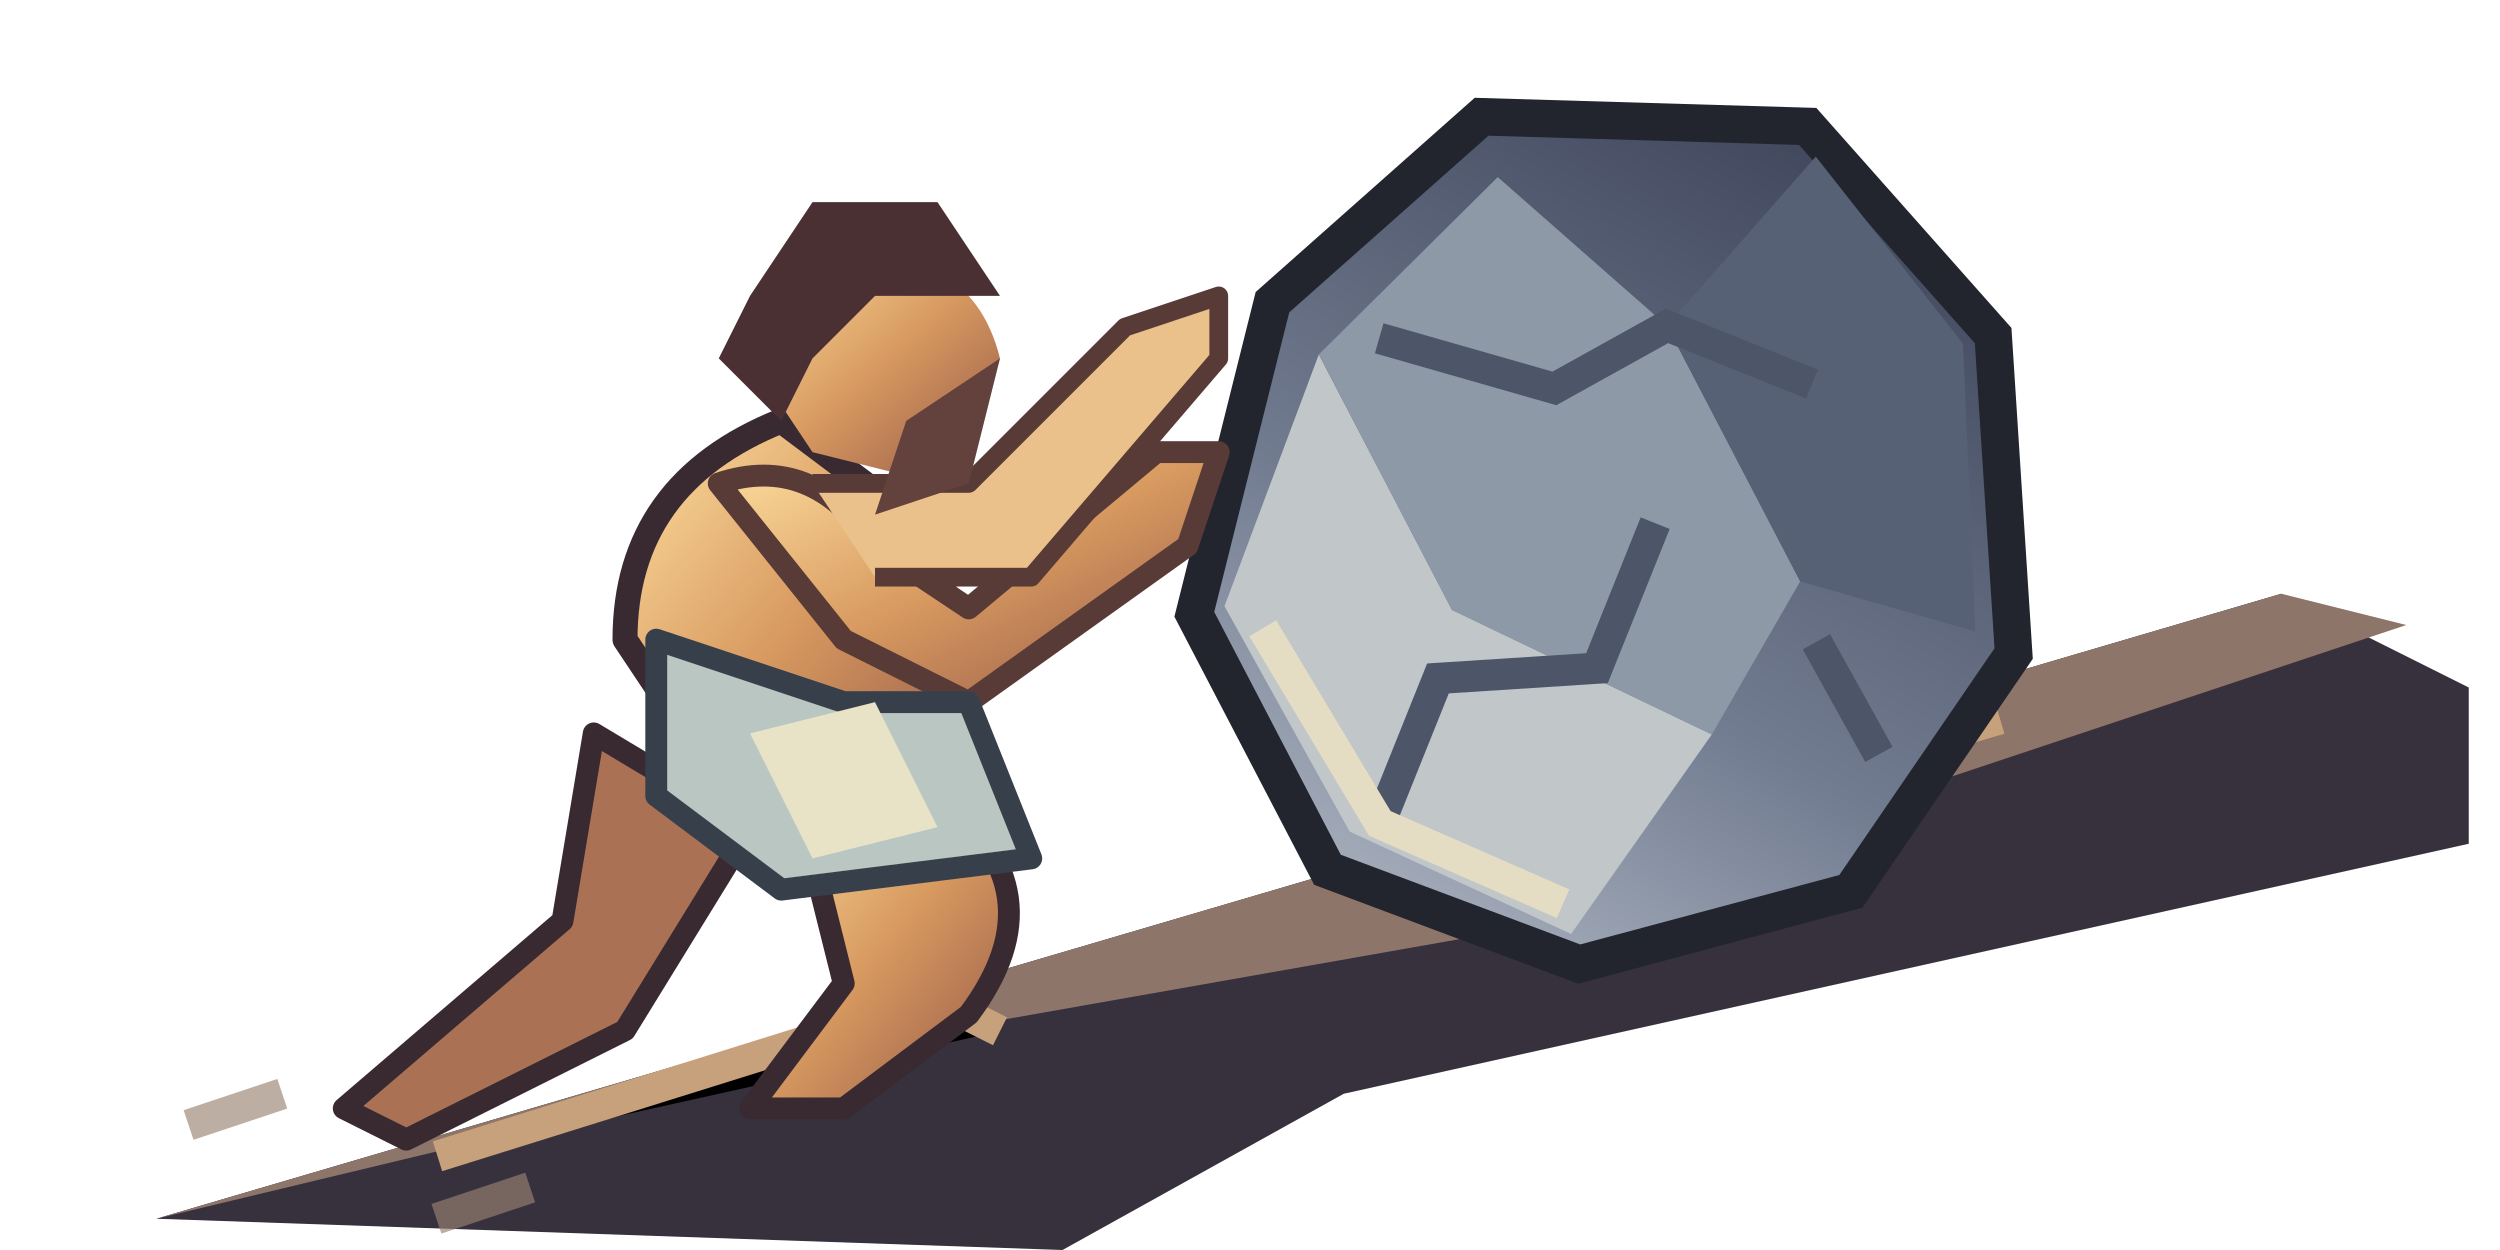
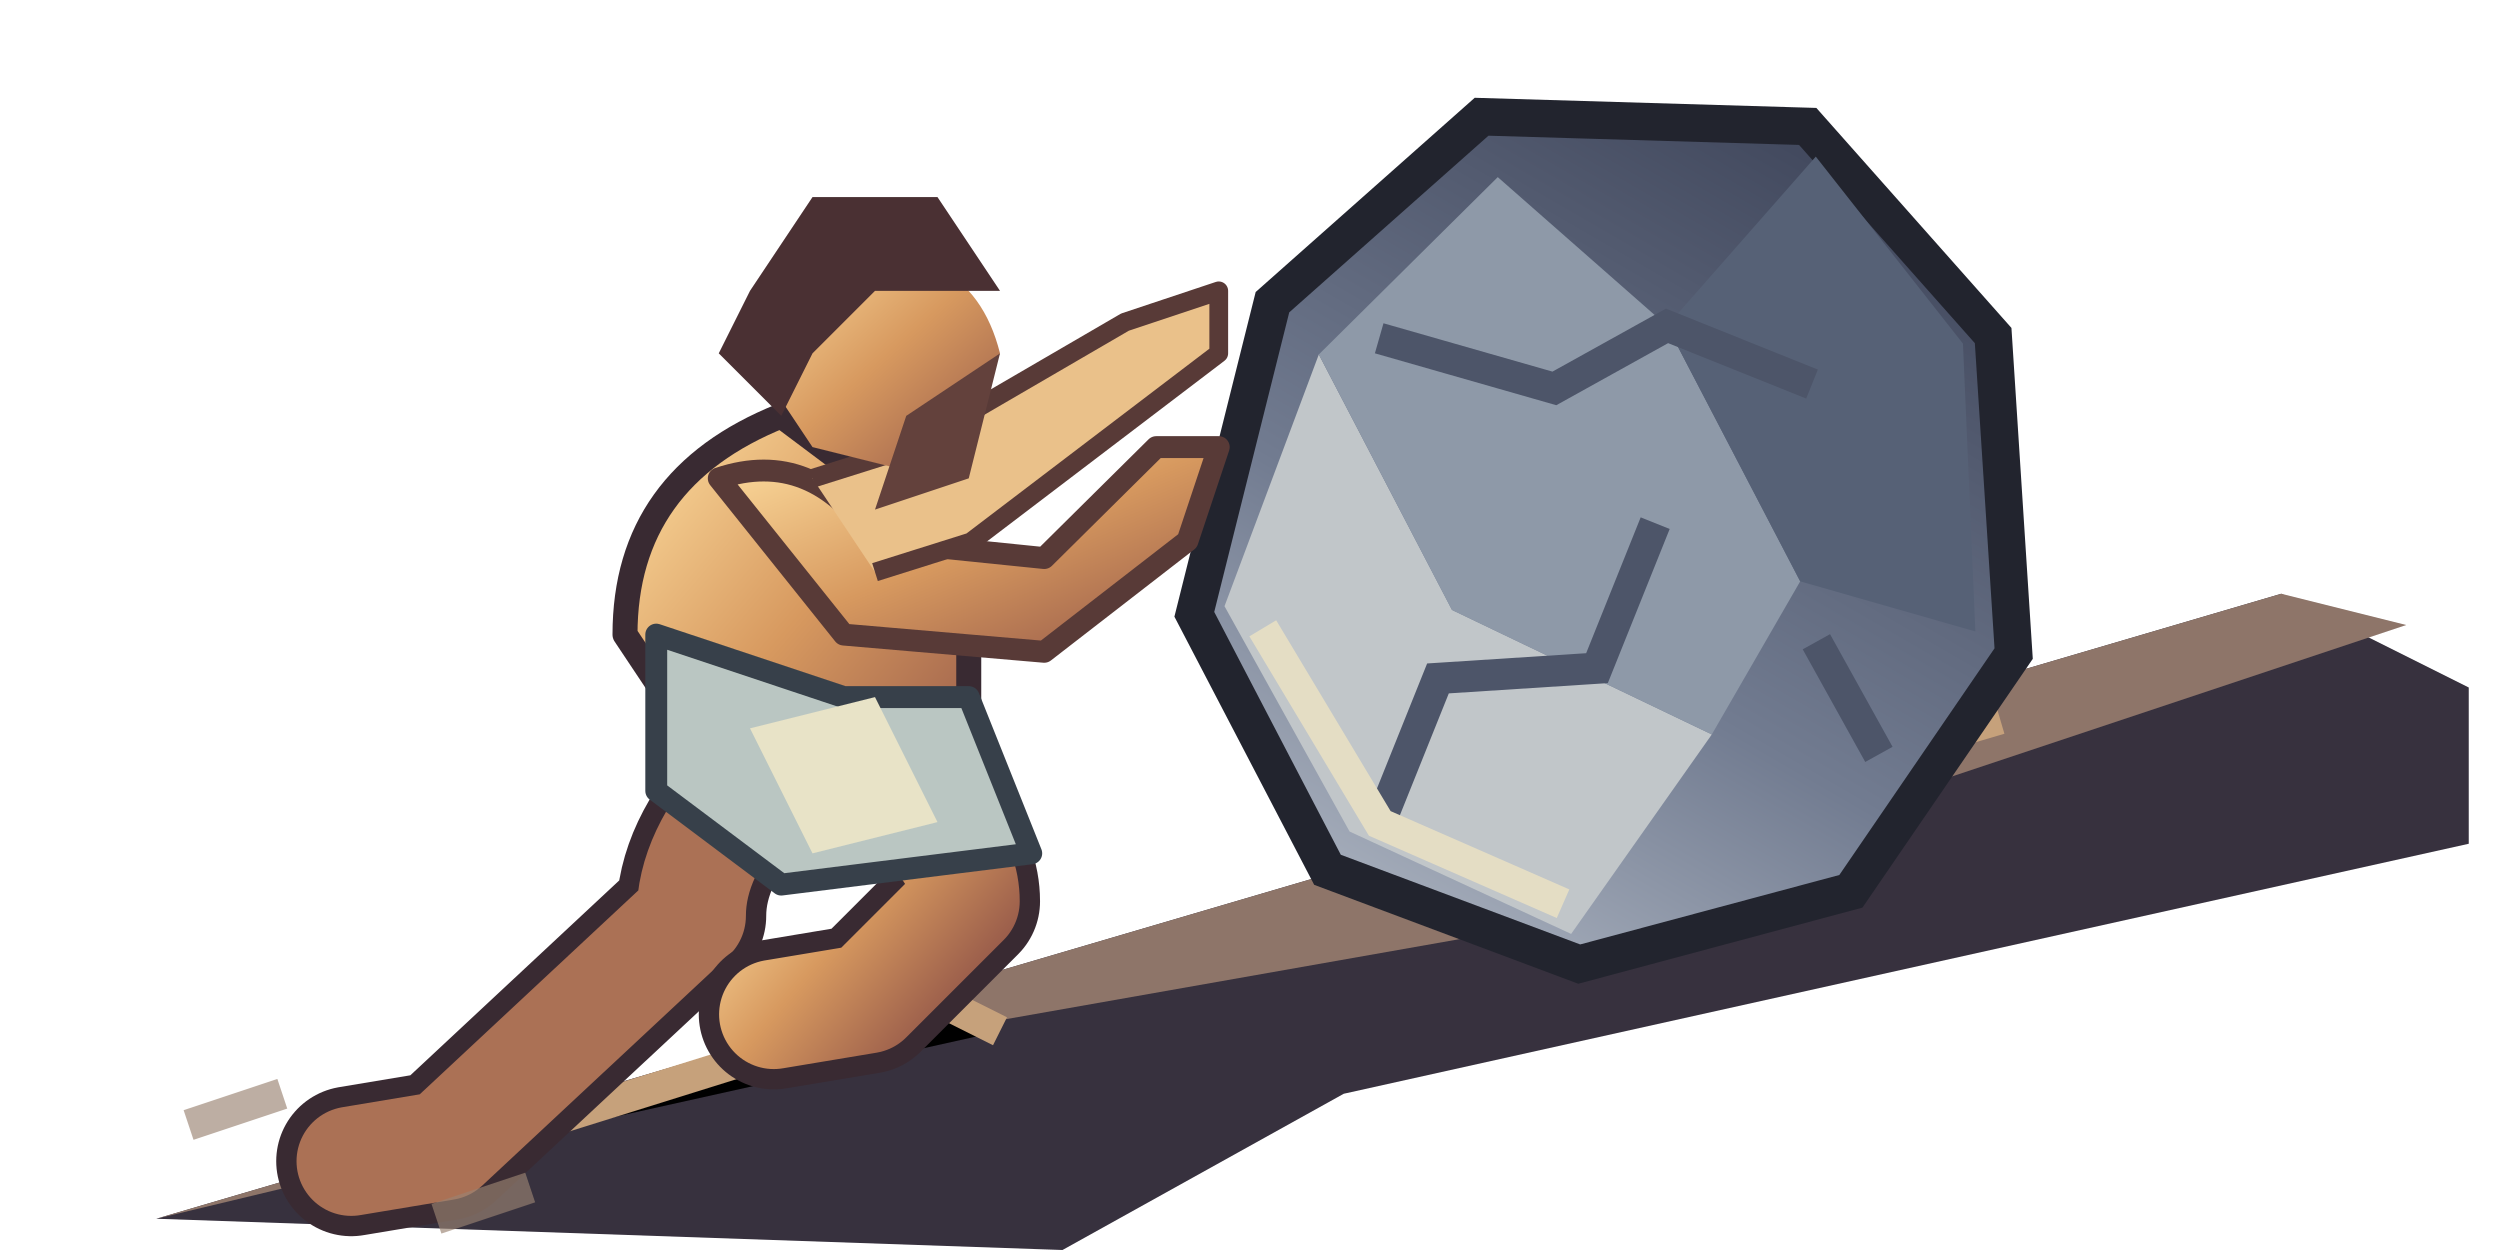
<svg xmlns="http://www.w3.org/2000/svg" width="80" height="40" viewBox="0 0 80 40">
  <defs>
    <linearGradient id="fire" x1="0%" y1="100%" x2="20%" y2="0%">
      <stop stop-color="#ffe595" />
      <stop offset=".42" stop-color="#ffb638" />
      <stop offset=".75" stop-color="#ff6026" />
      <stop offset="1" stop-color="#ca2926" />
    </linearGradient>
    <linearGradient id="stone" x2="100%" y2="100%">
      <stop stop-color="#bdc4ce" />
      <stop offset=".4" stop-color="#727c91" />
      <stop offset="1" stop-color="#33394e" />
    </linearGradient>
    <linearGradient id="skin" x2="100%" y2="100%">
      <stop stop-color="#ffe0a1" />
      <stop offset=".5" stop-color="#d7995f" />
      <stop offset="1" stop-color="#925548" />
    </linearGradient>
    <radialGradient id="glow">
      <stop stop-color="#ff8c27" stop-opacity=".24" />
      <stop offset="1" stop-color="#ff5a1d" stop-opacity="0" />
    </radialGradient>
  </defs>
  <path d="M5 39 L73 19 L79 22 L79 27 L43 35 L34 40Z" fill="#37313e" />
  <path d="M5 39 L73 19 L77 20 L47 30 L30 33Z" fill="#8e7569" />
  <path d="M14 37 L30 32 L32 33 M47 28 L64 23" stroke="#c6a17b" stroke-width="1" />
  <g transform="translate(52 17) rotate(255.0)">
    <path d="M-13 -5 L-8 -12 L1 -14 L10 -9 L14 -1 L11 9 L3 13 L-7 11 L-13 4Z" fill="url(#stone)" stroke="#22242e" stroke-width="1.2" />
    <path d="M-12 -5 L-7 -11 L1 -13 L8 -8 L-1 -6 L-7 1Z" fill="#c1c6c9" />
    <path d="M-7 1 L-1 -6 L8 -8 L12 -1 L6 3 L-3 5Z" fill="#8e99a8" />
    <path d="M-3 5 L6 3 L10 9 L3 12 L-6 10Z" fill="#566176" />
    <path d="M-7 -10 L-3 -7 L-4 -2 L0 1 M8 -6 L5 -1 L6 3 L3 7 M-9 6 L-5 5" stroke="#4d5569" stroke-width="1" fill="none" />
    <path d="M-11 -5 L-7 -10 L0 -12" stroke="#e4ddc4" stroke-width="1" fill="none" />
  </g>
-   <g transform="translate(0 -0.5312592)" stroke-linejoin="round">
-     <path d="M24 27 L20 33.5 L13 37 L11 36 L18 30 L19 24Z" fill="#ab7155" stroke="#392a32" stroke-width=".7" />
-     <path d="M30 26 Q34 29 31 33 L27 36 L24 36 L27 32 L26 28Z" fill="url(#skin)" stroke="#392a32" stroke-width=".7" />
+   <g transform="translate(0 -0.6928203)" stroke-linejoin="round">
+     <path d="M24 26 Q22.119 28.0 22.119 30.0 L14.239 37.351 l-3 .5" stroke="#392a32" stroke-width="4.8" fill="none" stroke-linecap="round" />
+     <path d="M24 26 Q22.119 28.0 22.119 30.0 L14.239 37.351 l-3 .5" stroke="#ab7155" stroke-width="3.5" fill="none" stroke-linecap="round" />
+     <path d="M28 26 Q30.881 27.534 30.881 29.534 L27.761 32.653 l-3 .5" stroke="#392a32" stroke-width="4.8" fill="none" stroke-linecap="round" />
+     <path d="M28 26 Q30.881 27.534 30.881 29.534 L27.761 32.653 l-3 .5" stroke="url(#skin)" stroke-width="3.5" fill="none" stroke-linecap="round" />
    <path d="M25 14 Q20 16 20 21 L24 27 L31 26 L31 21 L29 17Z" fill="url(#skin)" stroke="#392a32" stroke-width=".8" />
-     <path d="M23 16 Q26 15 28 18 L31 20 L37 15 L39 15 L38 18 L31 23 L27 21Z" fill="url(#skin)" stroke="#583a37" stroke-width=".7" />
-     <path d="M26 16 L31 16 L36 11 L39 10 L39 12 L33 19 L28 19" fill="#eac18a" stroke="#583a37" stroke-width=".6" />
+     <path d="M23 16 Q26 15 28 18 L33.415 18.551 L37 15 L39 15 L38 18 L33.415 21.551 L27 21Z" fill="url(#skin)" stroke="#583a37" stroke-width=".7" />
+     <path d="M26 16 L29.068 15.034 L36 11 L39 10 L39 12 L31.068 18.034 L28 19" fill="#eac18a" stroke="#583a37" stroke-width=".6" />
    <path d="M21 21 L27 23 L31 23 L33 28 L25 29 L21 26Z" fill="#bac6c2" stroke="#37404a" stroke-width=".7" />
    <path d="M24 24 L26 28 L30 27 L28 23Z" fill="#e8e3c7" />
    <path d="M26 9 Q31 8 32 12 L30 16 L26 15 L24 12Z" fill="url(#skin)" />
    <path d="M24 10 L26 7 L30 7 L32 10 L28 10 L26 12 L25 14 L23 12Z" fill="#4a3033" />
    <path d="M29 14 L32 12 L31 16 L28 17Z" fill="#63413c" />
  </g>
  <path d="M9.034 35 l-3 1 M16.966 38 l-3 1" stroke="#9a8372" stroke-width="1" opacity=".65" />
</svg>
